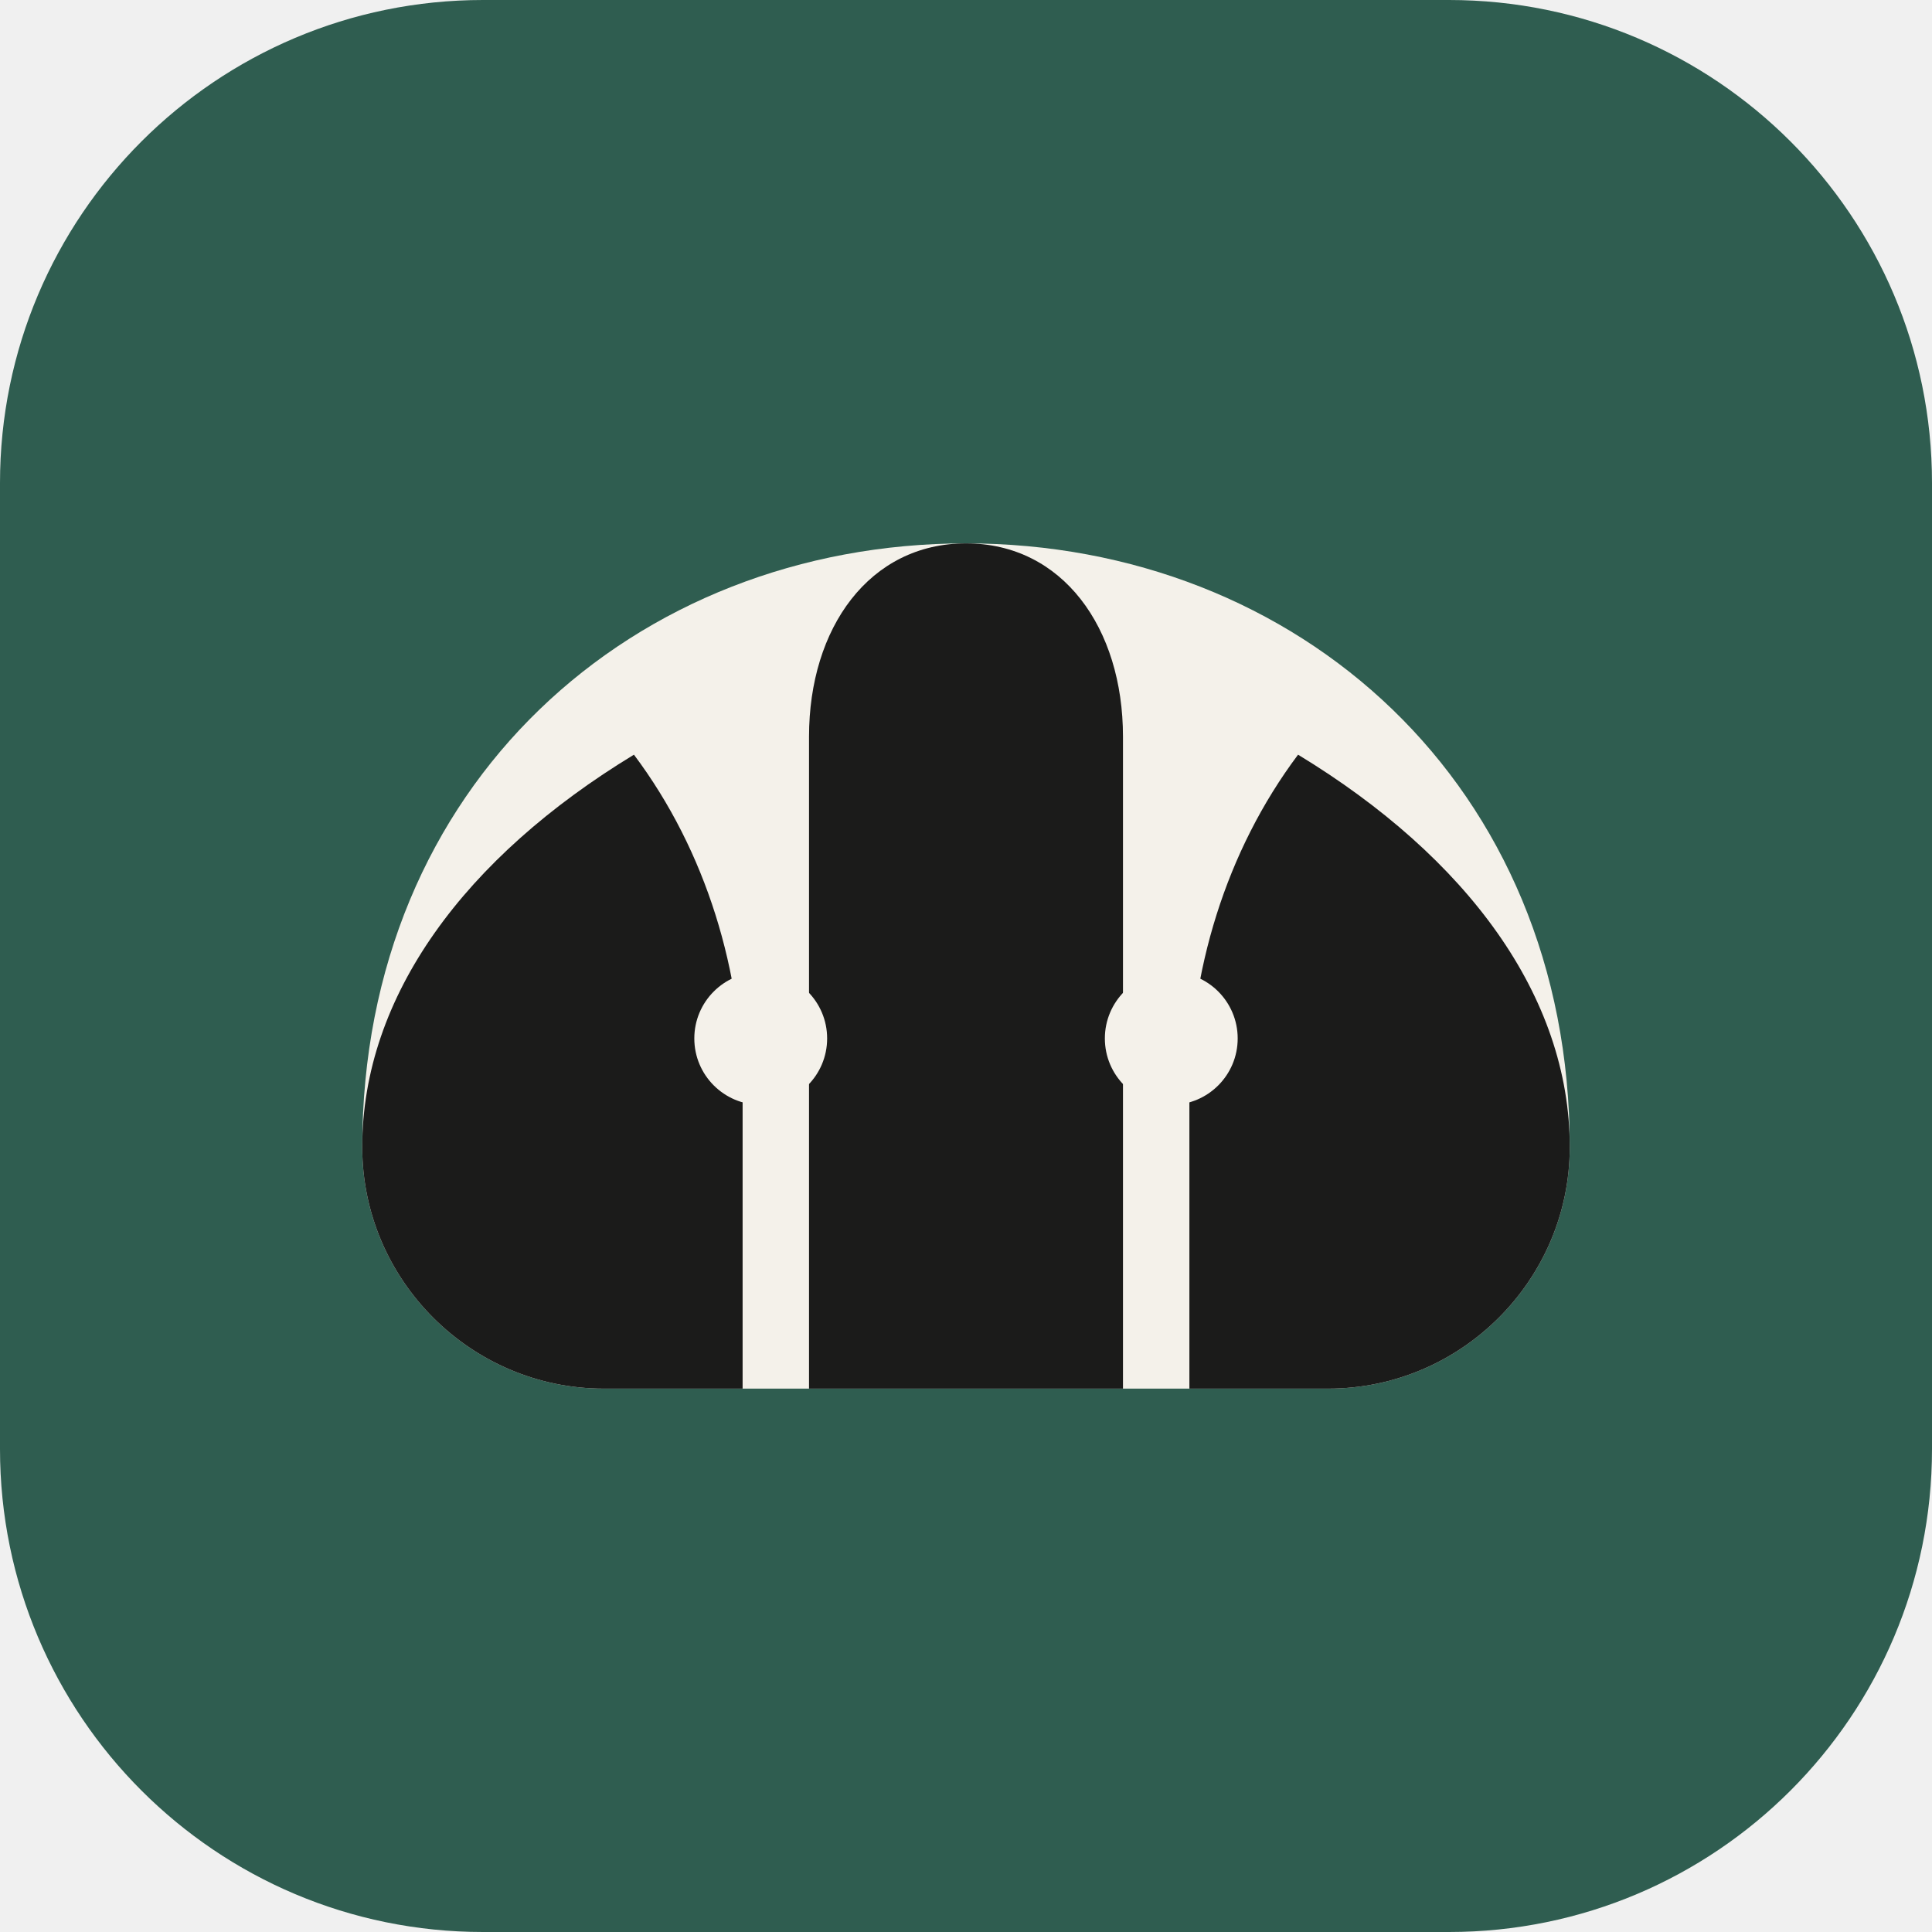
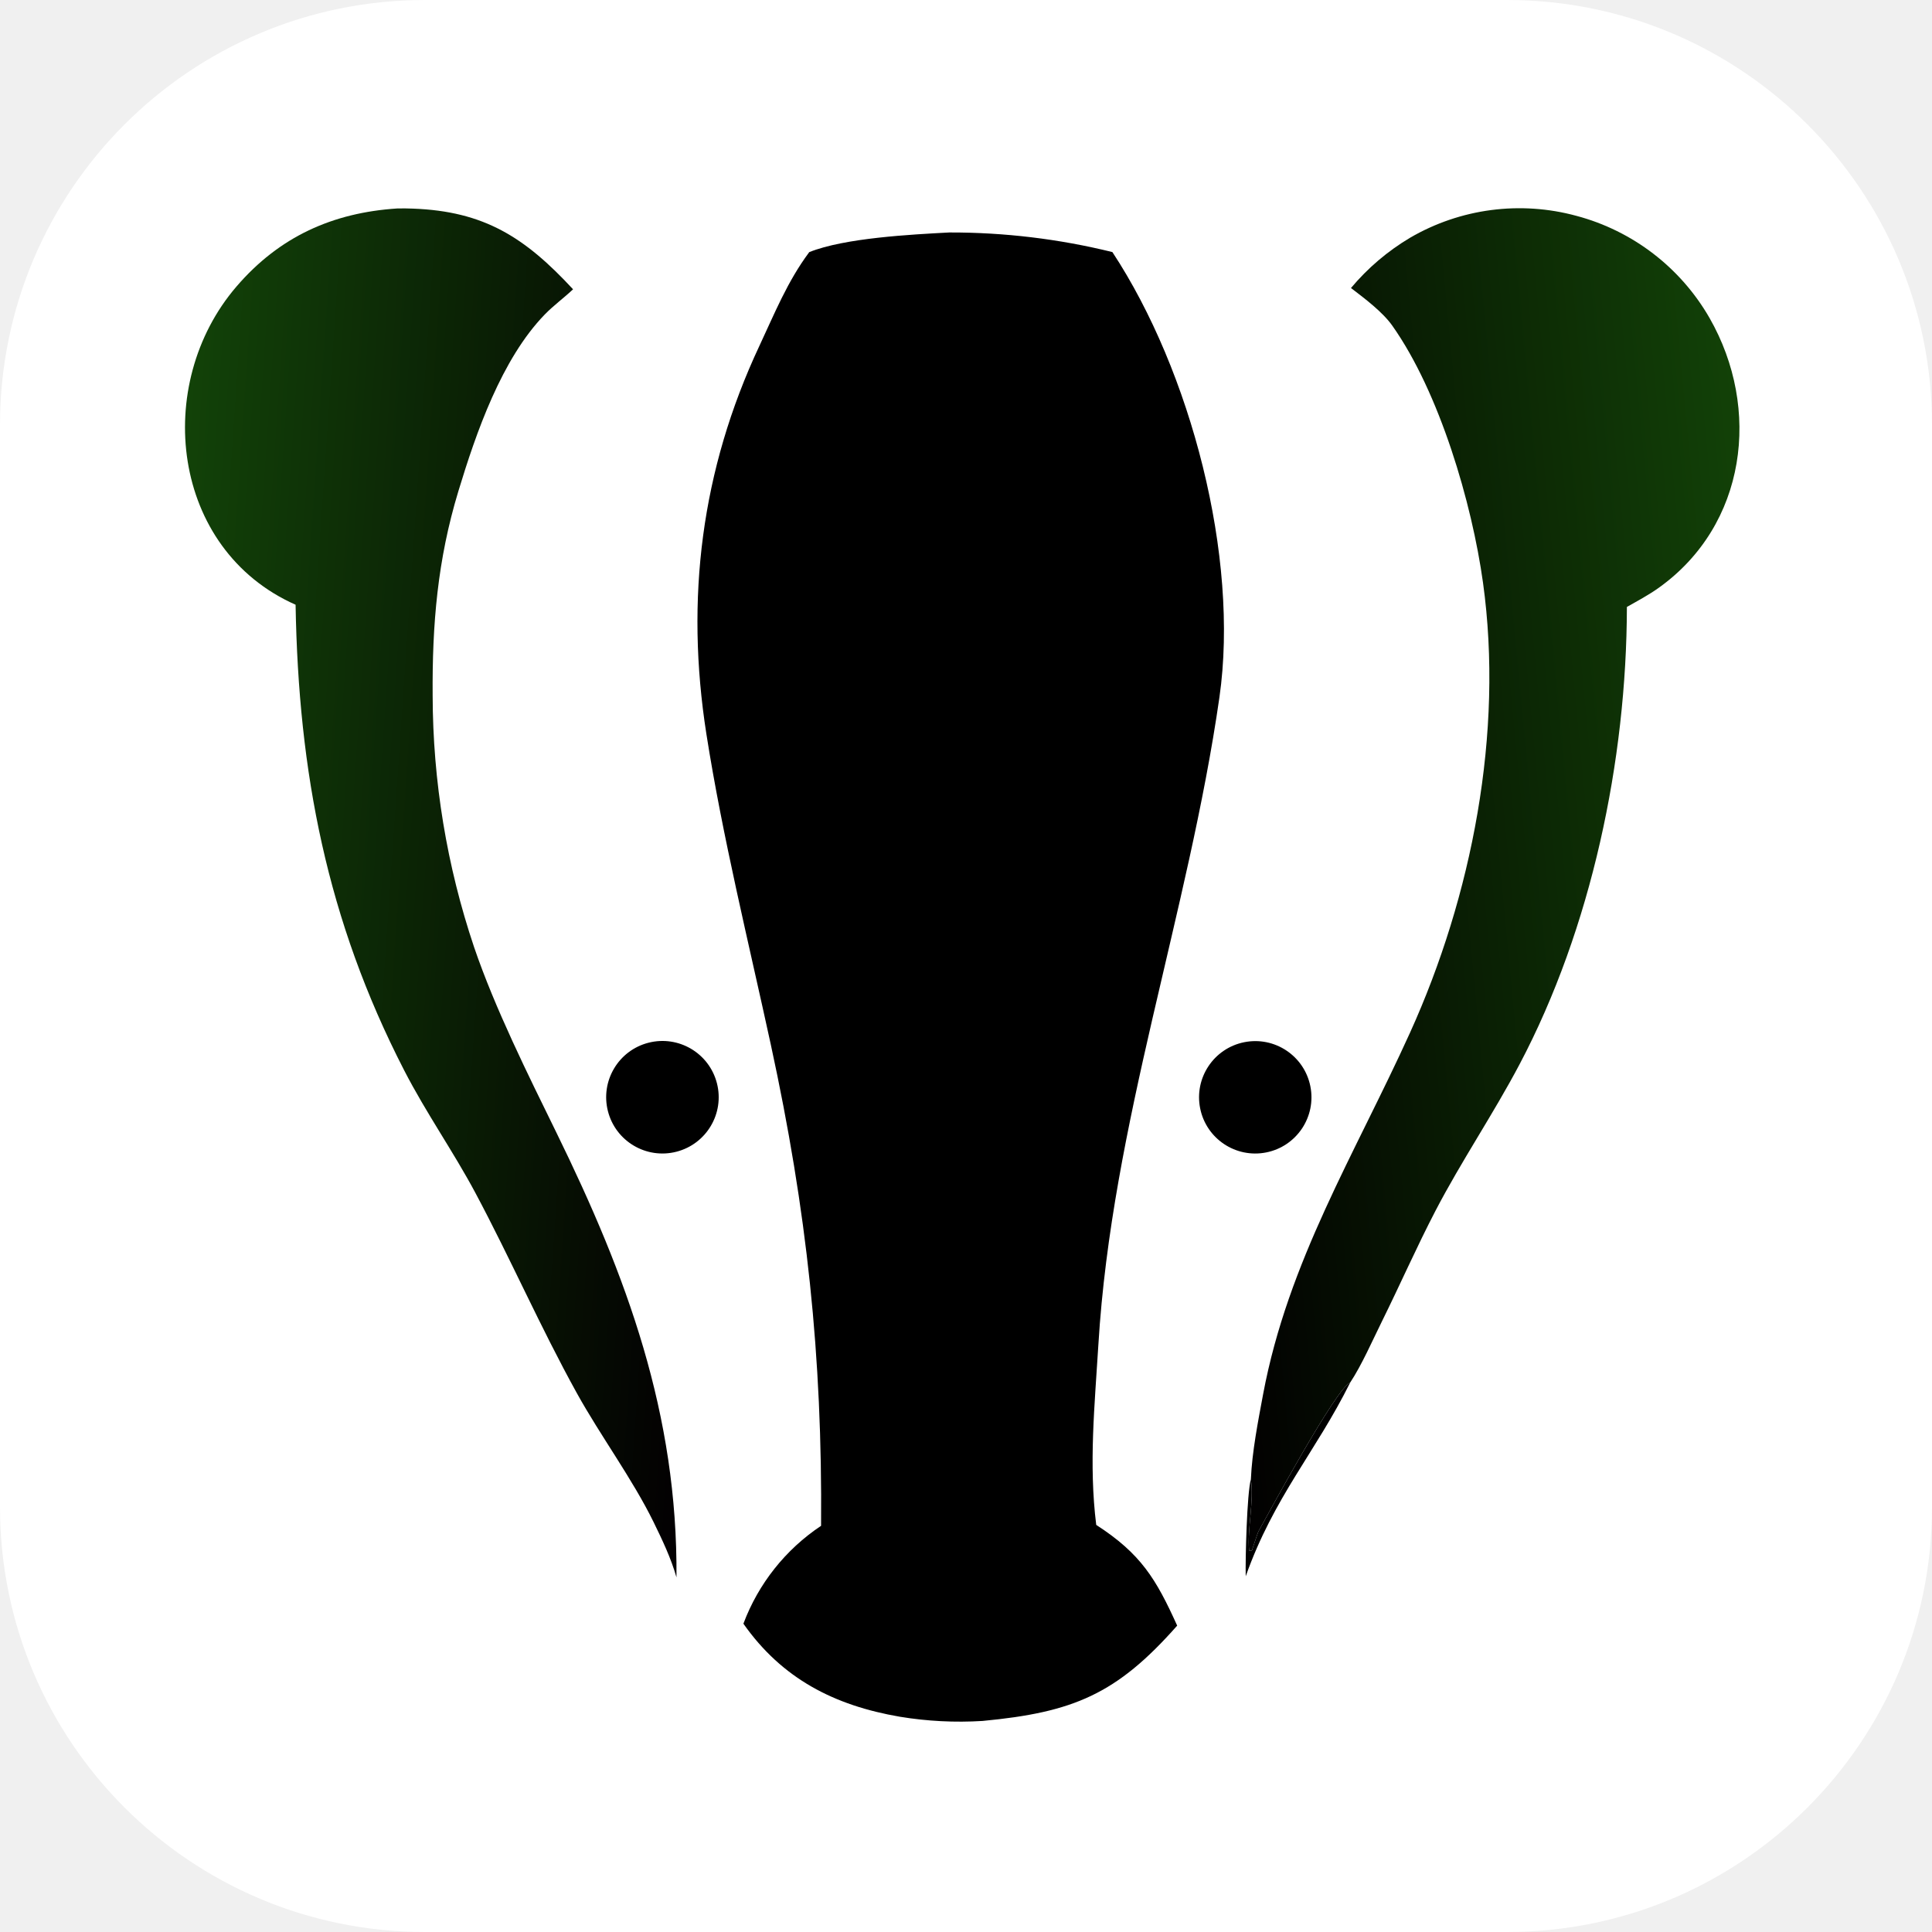
- <svg xmlns="http://www.w3.org/2000/svg" viewBox="0 0 32 32">
-   <rect width="32" height="32" rx="8" fill="#2f5d50" />
-   <path d="M6 19c0-6 4.5-10 10-10s10 4 10 10c0 2.2-1.8 4-4 4H10c-2.2 0-4-1.8-4-4z" fill="#f4f1ea" />
-   <path d="M16 9c-1.6 0-2.6 1.4-2.6 3.2V23h5.2V12.2C18.6 10.4 17.6 9 16 9z" fill="#1b1b1a" />
-   <path d="M10.5 12.5c1.2 1.6 1.8 3.6 1.8 5.6V23H10c-2.2 0-4-1.8-4-4 0-2.5 1.7-4.8 4.5-6.5zM21.5 12.5c-1.2 1.6-1.8 3.6-1.8 5.6V23H22c2.2 0 4-1.8 4-4 0-2.5-1.7-4.8-4.5-6.5z" fill="#1b1b1a" />
-   <circle cx="12.6" cy="17.2" r="1.1" fill="#f4f1ea" />
-   <circle cx="19.4" cy="17.2" r="1.1" fill="#f4f1ea" />
-   <circle cx="16" cy="21.2" r="1.3" fill="#1b1b1a" />
+ <svg xmlns="http://www.w3.org/2000/svg" viewBox="214 213 600 600">
+   <rect x="214" y="213" width="600" height="600" rx="132" fill="#fff" />
+   <path d="M508.806 285.196C525.876 285.154 542.886 287.198 559.46 291.283C583.791 328.217 598.955 385.993 592.705 429.542C583.057 496.776 559.264 562.058 555.117 630.507C553.977 649.336 552.087 667.626 554.443 686.572C568.301 695.535 572.997 703.287 579.582 717.853C560.751 739.194 547.289 744.791 519.125 747.457C510.548 747.985 501.939 747.545 493.461 746.148C473.061 742.646 456.867 734.316 444.871 717.252C449.522 704.839 457.961 694.204 468.992 686.854C469.426 634.199 464.55 588.845 453.406 537.514C446.485 505.631 438.375 472.825 433.377 440.958C426.786 398.937 431.777 358.917 449.834 320.422C454.54 310.388 458.5 300.453 465.32 291.3C476.323 286.884 496.92 285.833 508.806 285.196Z" />
+   <defs>
+     <linearGradient id="gradient_0" gradientUnits="userSpaceOnUse" x1="582.809" y1="492.029" x2="765.747" y2="474.646">
+       <stop offset="0" stop-color="#020001" />
+       <stop offset="1" stop-color="#124107" />
+     </linearGradient>
+   </defs>
+   <path fill="url(#gradient_0)" d="M633.557 302.448C638.759 296.238 644.974 290.953 651.94 286.818C667.548 277.732 686.148 275.288 703.573 280.034C721.039 284.674 735.928 296.102 744.926 311.775C761.012 339.908 756.448 376.055 729.108 395.569C726.044 397.756 722.533 399.634 719.247 401.492C719.163 449.196 708.224 501.262 685.933 543.494C677.764 558.971 667.858 573.546 659.789 589.049C653.975 600.22 648.777 612.044 643.183 623.344C640.3 629.169 636.866 637.013 633.314 642.357C628.803 644.355 608.398 682.17 604.797 688.642C604.602 688.991 603.046 693.759 602.772 694.593L601.918 694.533C601.305 687.774 603.485 679.362 602.475 672.363C602.832 663.917 604.713 654.306 606.272 645.983C613.997 604.737 634.837 571.331 651.892 533.715C671.145 491.255 681.019 440.58 674.565 393.987C671.133 369.217 661.081 334.916 646.389 314.137C643.352 309.843 637.774 305.667 633.557 302.448Z" />
+   <defs>
+     <linearGradient id="gradient_1" gradientUnits="userSpaceOnUse" x1="437.091" y1="491.371" x2="262.775" y2="479.426">
+       <stop offset="0" stop-color="#030002" />
+       <stop offset="1" stop-color="#124208" />
+     </linearGradient>
+   </defs>
+   <path fill="url(#gradient_1)" d="M337.382 277.739C338.996 277.701 340.611 277.716 342.224 277.785C364.394 278.61 377.012 286.697 391.97 302.844C389.244 305.423 385.874 307.891 383.184 310.664C369.765 324.497 361.859 347.383 356.343 365.568C349.86 386.939 348.203 406.895 348.363 429.004C348.416 455.587 352.766 481.987 361.246 507.181C367.696 526.097 377.922 546.628 386.785 564.715C408.738 609.514 424.475 652.222 424.087 702.866C422.381 696.878 419.698 691.274 416.977 685.699C410.406 672.303 400.497 658.929 393.134 645.631C381.891 625.325 372.562 603.935 361.667 583.516C354.801 570.649 346.328 558.635 339.53 545.425C315.487 498.699 306.689 452.83 305.797 400.806C267.036 383.617 261.323 332.349 287.451 301.968C300.777 286.473 317.312 279.051 337.382 277.739Z" />
+   <path d="M415.399 536.828C424.744 534.439 434.256 540.075 436.65 549.419C439.044 558.762 433.414 568.278 424.073 570.678C414.723 573.08 405.196 567.444 402.8 558.092C400.404 548.741 406.046 539.218 415.399 536.828Z" />
+   <path d="M600.374 536.673C609.833 534.761 619.048 540.889 620.944 550.351C622.84 559.813 616.697 569.018 607.232 570.898C597.789 572.774 588.611 566.649 586.719 557.209C584.828 547.769 590.938 538.581 600.374 536.673Z" />
+   <path d="M602.475 672.363C603.485 679.362 601.305 687.774 601.918 694.533L602.772 694.593C603.046 693.759 604.602 688.991 604.797 688.642C608.398 682.17 628.803 644.355 633.314 642.357C622.648 663.864 609.569 677.961 600.872 702.527C600.724 697.401 601.242 676.797 602.475 672.363Z" />
</svg>
